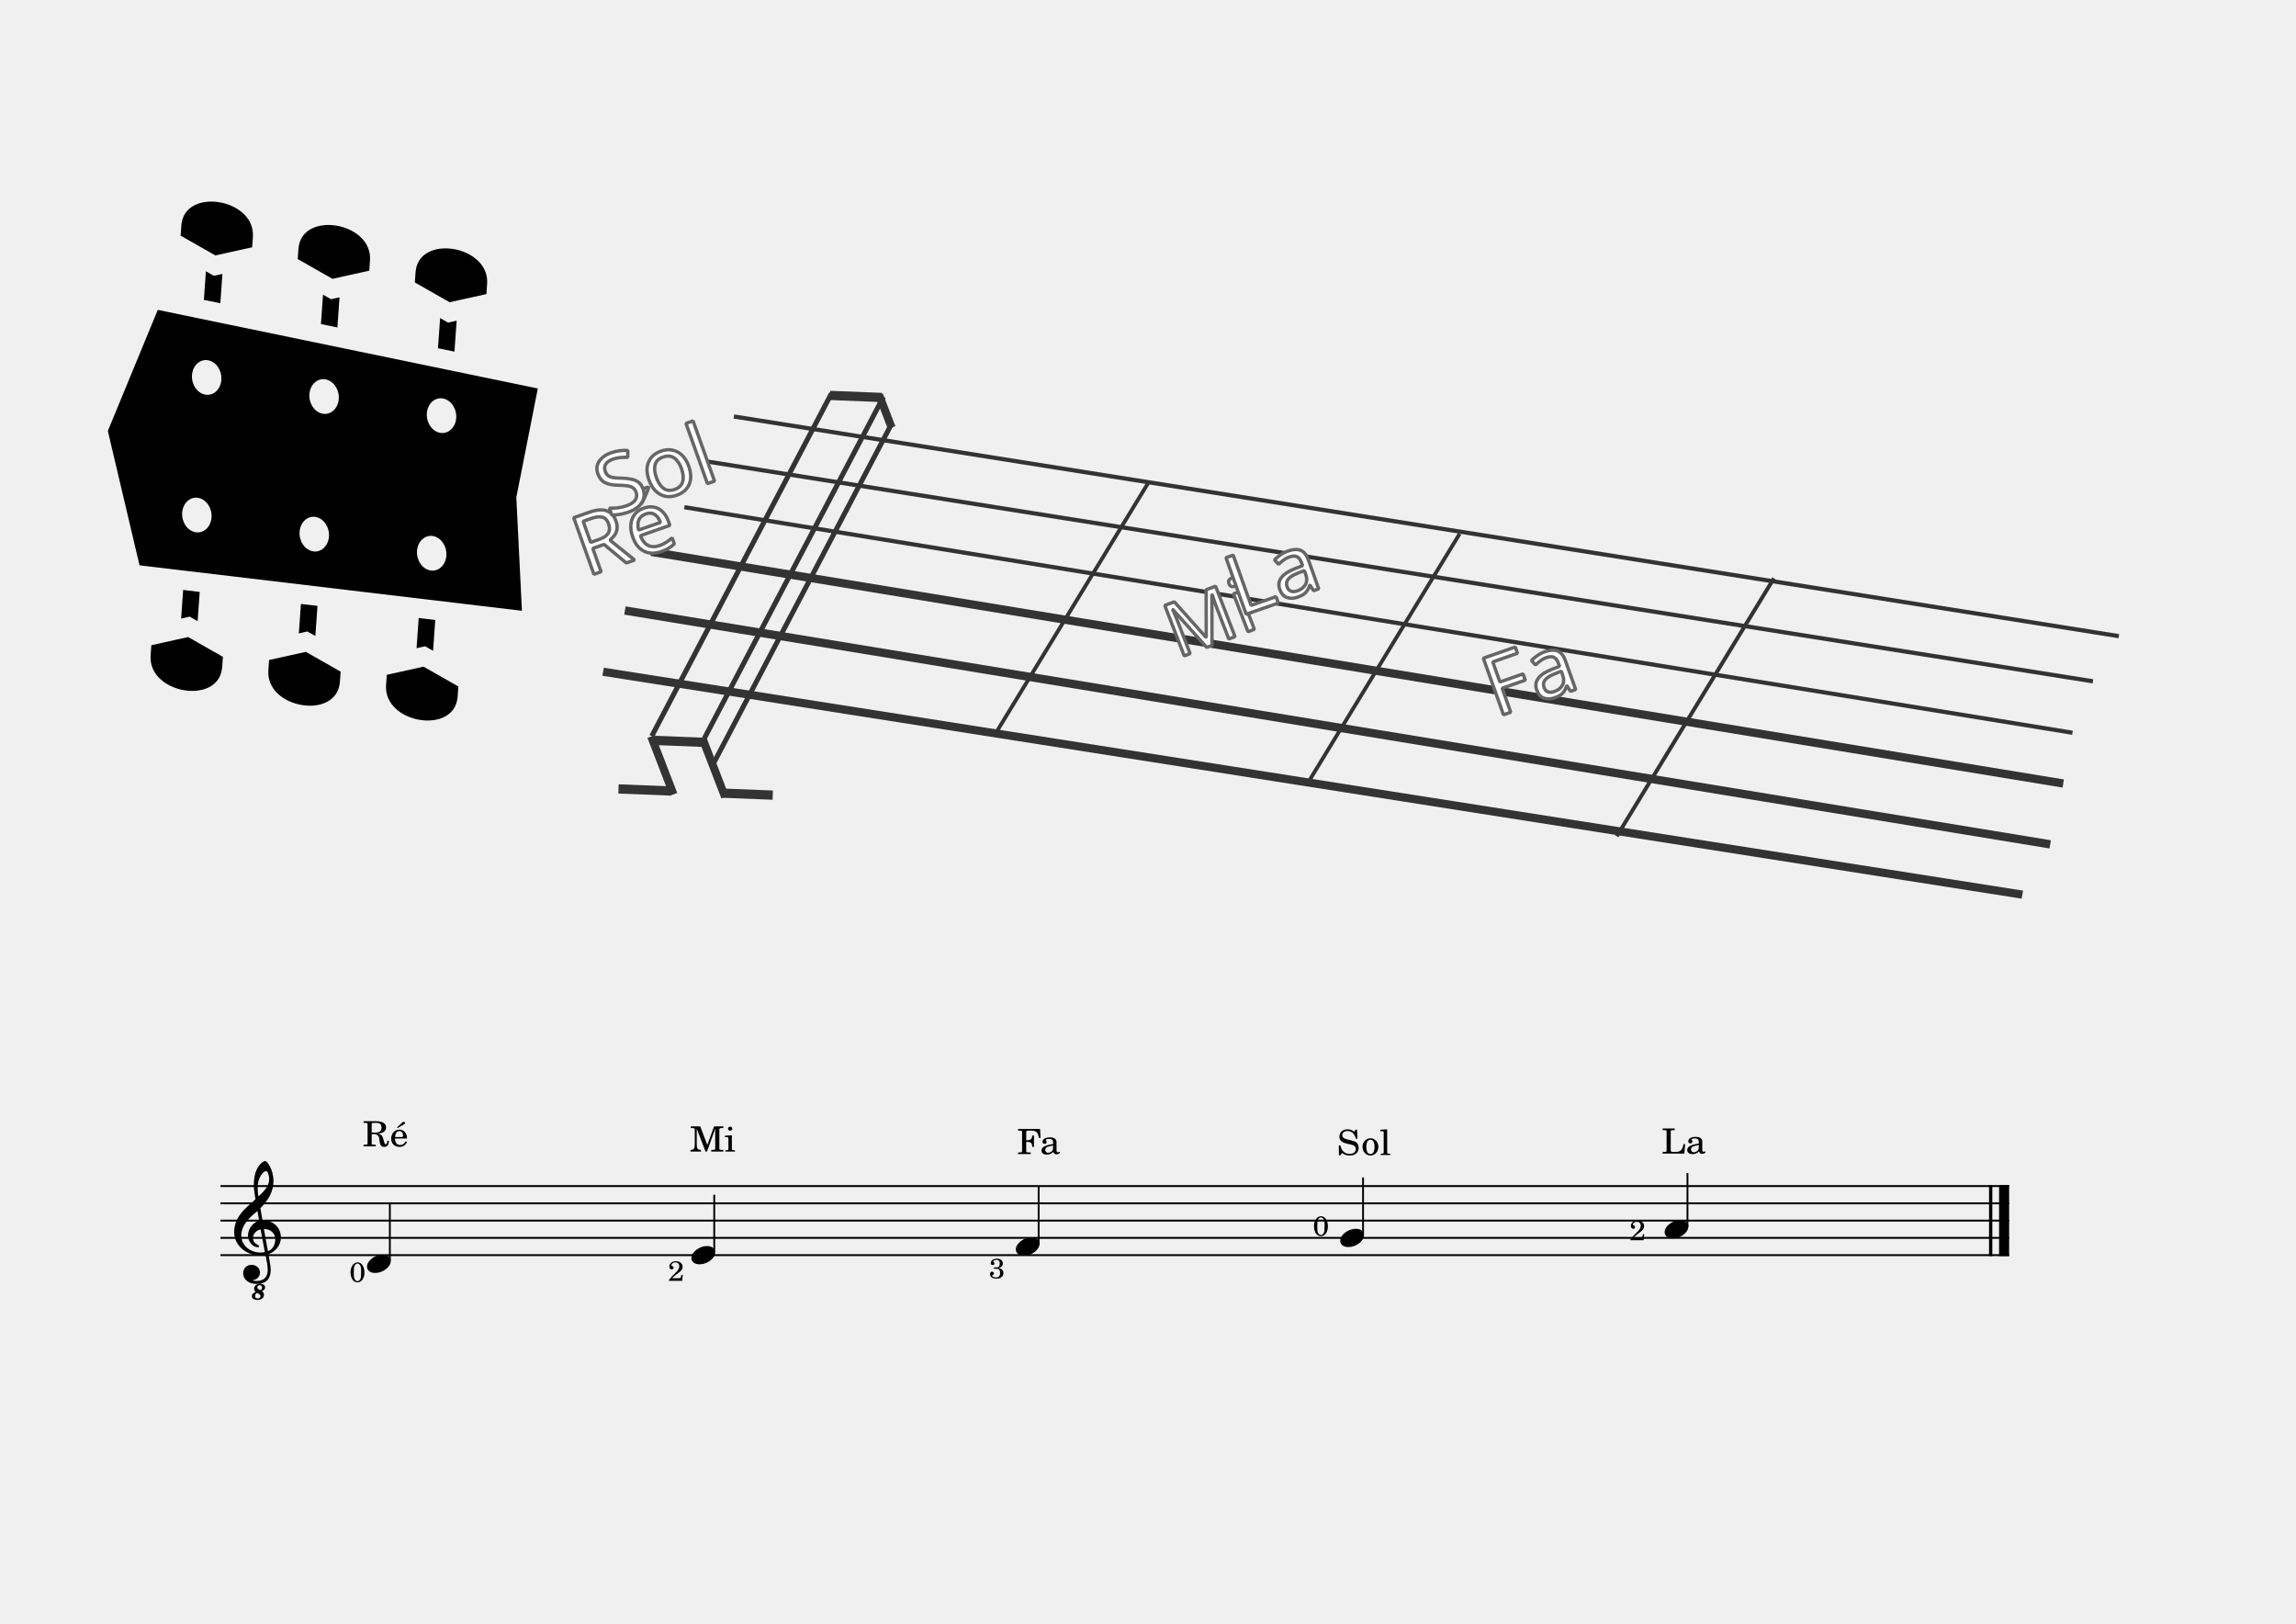
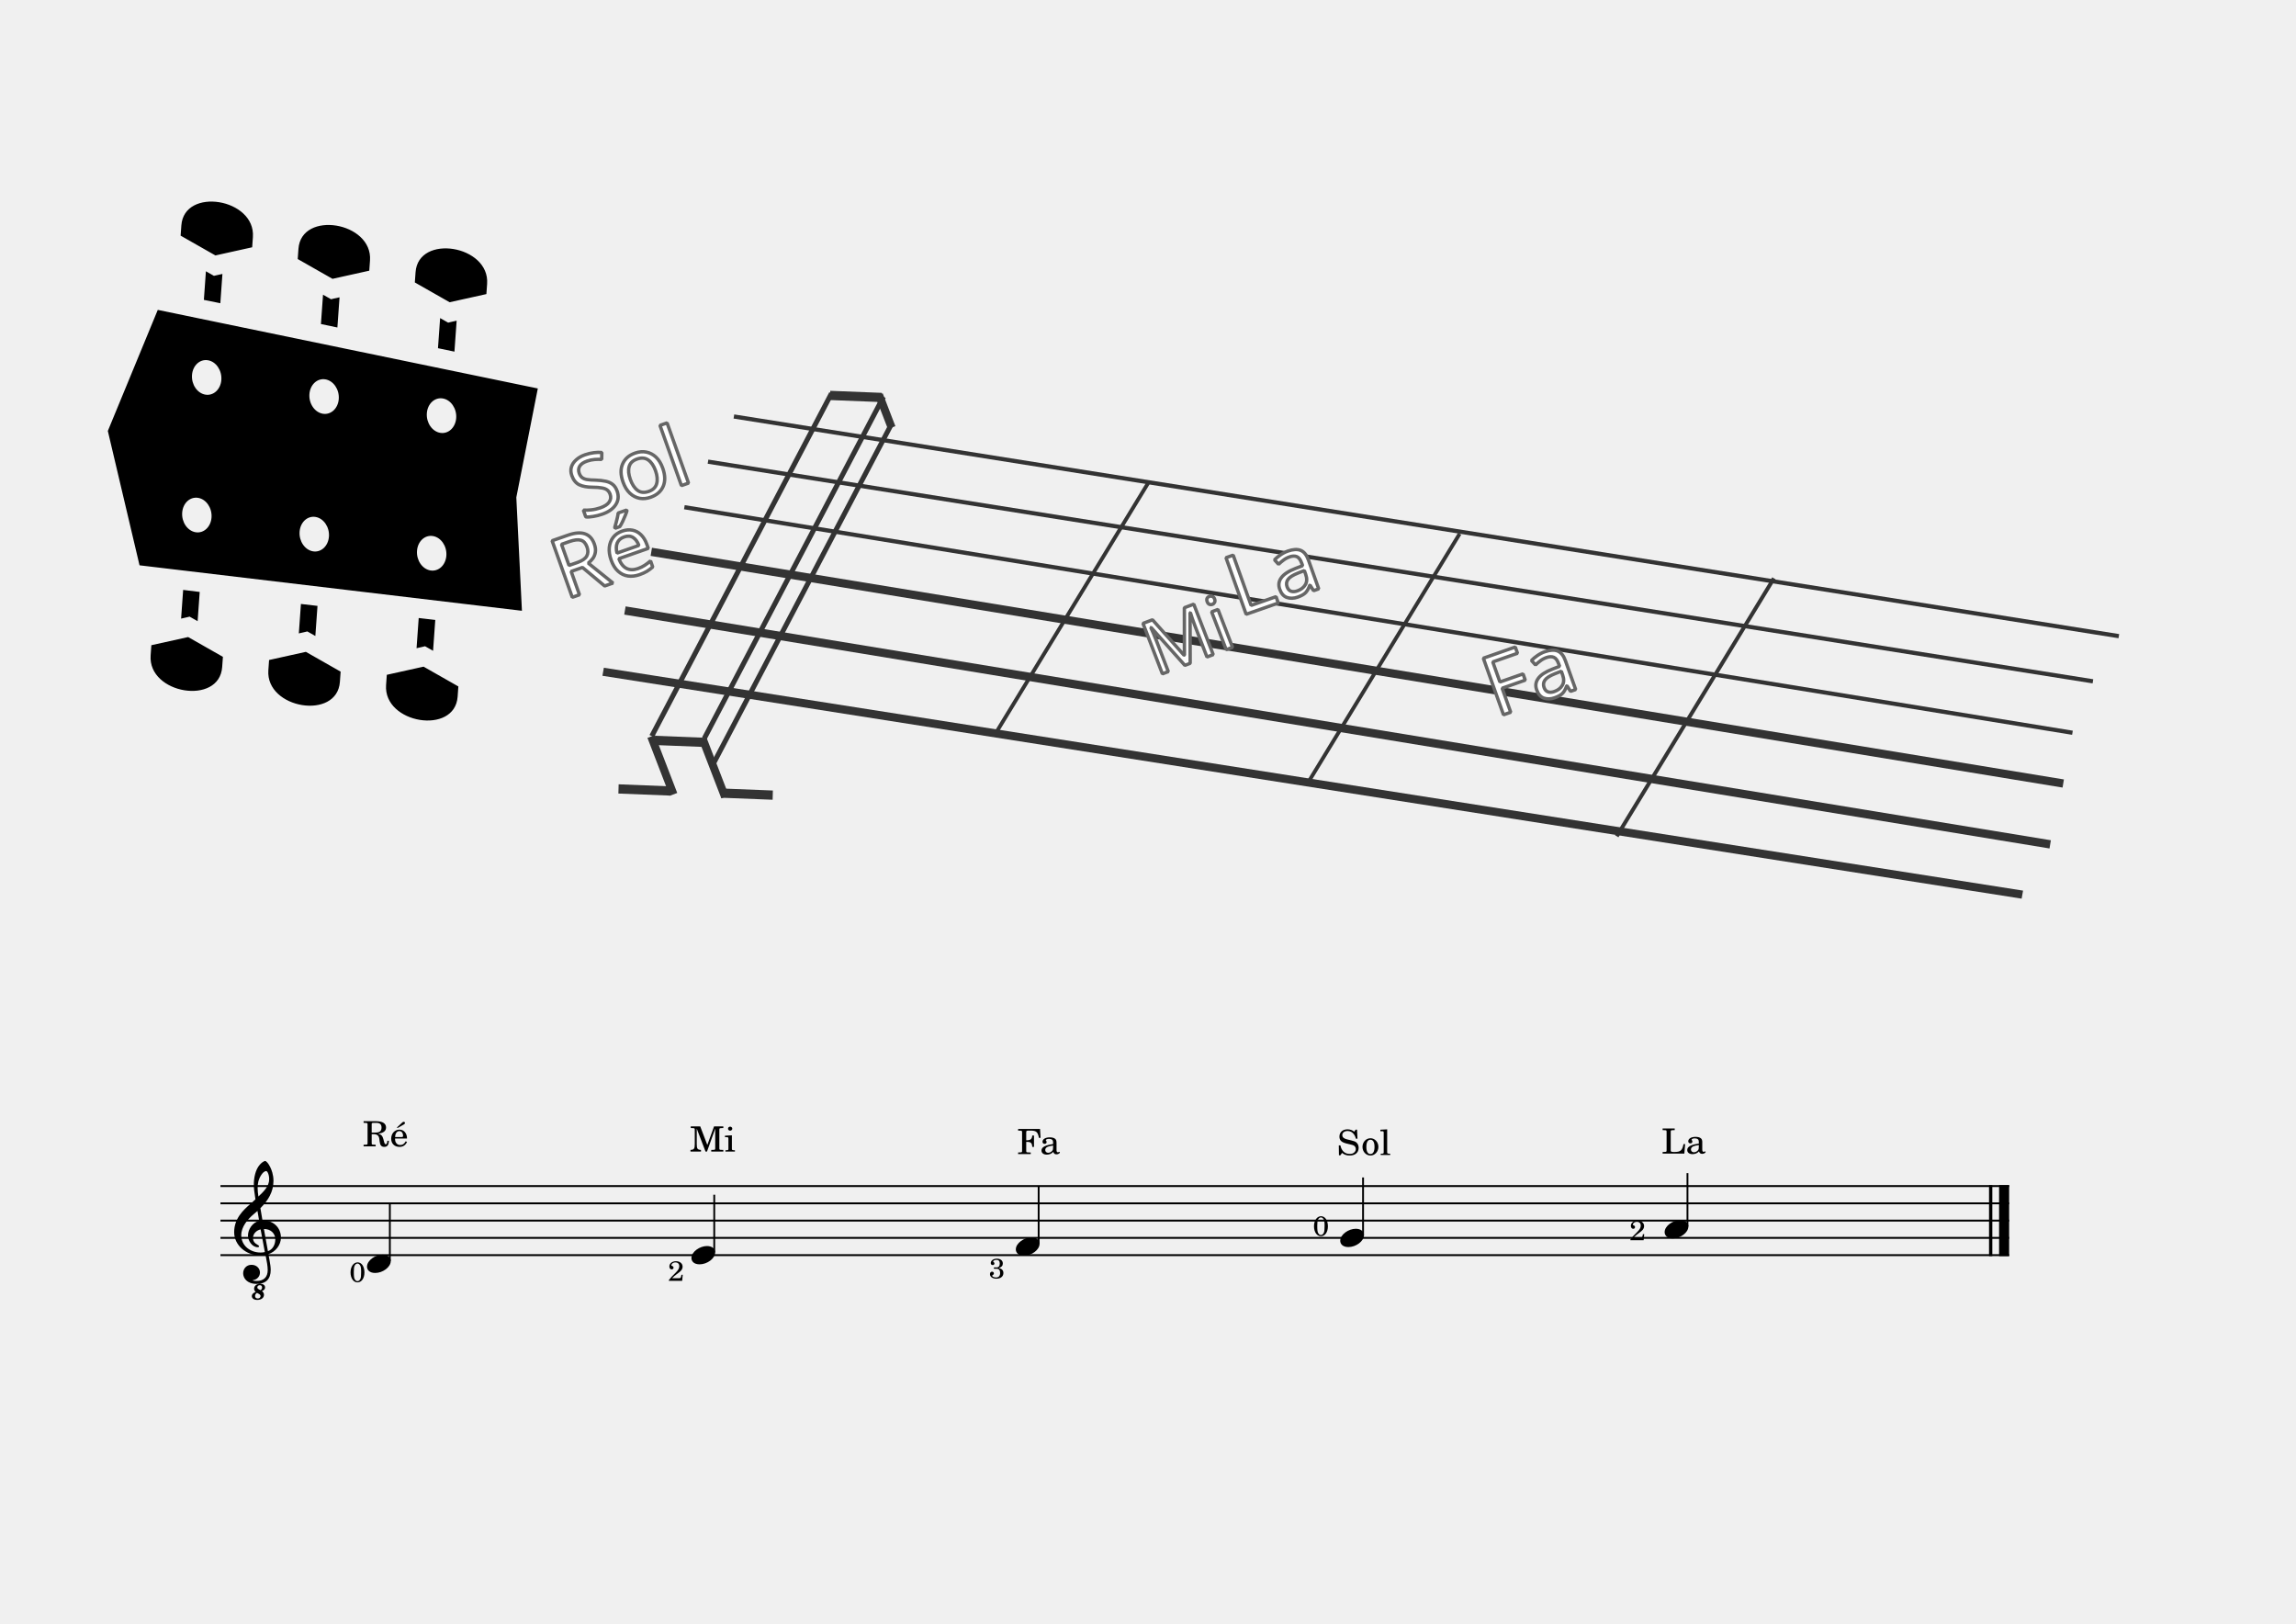
<svg xmlns="http://www.w3.org/2000/svg" width="297mm" height="210mm" viewBox="0 0 297 210" version="1.1" id="svg1">
  <defs id="defs1" />
  <g id="layer1">
    <rect style="fill:#333333;fill-rule:evenodd;stroke-width:0.335;stroke-linecap:round;stroke-linejoin:bevel" id="rect1" width="6.679" height="1.196" x="82.81" y="98.2" transform="matrix(0.9992177,0.03954645,-0.02771239,0.9996159,0,0)" />
    <rect style="fill:#333333;fill-rule:evenodd;stroke-width:0.335;stroke-linecap:round;stroke-linejoin:bevel" id="rect1-1" width="6.679" height="1.196" x="96.099" y="98.213" transform="matrix(0.9992177,0.03954645,-0.02771239,0.9996159,0,0)" />
    <rect style="fill:#333333;fill-rule:evenodd;stroke-width:0.335;stroke-linecap:round;stroke-linejoin:bevel" id="rect1-0" width="6.679" height="1.196" x="87.353" y="91.743" transform="matrix(0.9992177,0.03954645,-0.02771239,0.9996159,0,0)" />
    <rect style="fill:#333333;fill-rule:evenodd;stroke-width:0.335;stroke-linecap:round;stroke-linejoin:bevel" id="rect1-0-6" width="6.679" height="1.196" x="108.768" y="46.261" transform="matrix(0.9992177,0.03954645,-0.02771239,0.9996159,0,0)" />
    <rect style="fill:#333333;fill-rule:evenodd;stroke-width:0.438;stroke-linecap:round;stroke-linejoin:bevel" id="rect3-6" width="1.036" height="8.022" x="49.946" y="121.569" transform="matrix(0.9353309,-0.353774,0.3595348,0.9331317,0,0)" />
    <rect style="fill:#333333;fill-rule:evenodd;stroke-width:0.329;stroke-linecap:round;stroke-linejoin:bevel" id="rect3-6-7" width="1.036" height="4.544" x="87.226" y="87.982" transform="matrix(0.9353309,-0.353774,0.3595348,0.9331317,0,0)" />
    <rect style="fill:#333333;fill-rule:evenodd;stroke-width:0.438;stroke-linecap:round;stroke-linejoin:bevel" id="rect3" width="1.036" height="8.022" x="43.839" y="118.896" transform="matrix(0.9353309,-0.353774,0.3595348,0.9331317,0,0)" />
    <rect style="fill:#333333;fill-rule:evenodd;stroke-width:1.457;stroke-linecap:round;stroke-linejoin:bevel" id="rect5" width="50.057" height="0.65" x="-46.053" y="118.563" transform="matrix(0.4644965,-0.885575,0.8890669,0.4577772,0,0)" />
    <rect style="fill:#333333;fill-rule:evenodd;stroke-width:1.108;stroke-linecap:round;stroke-linejoin:bevel" id="rect5-1" width="38.077" height="0.494" x="-15.293" y="159.094" transform="matrix(0.5203523,-0.8539517,0.8581839,0.5133424,0,0)" />
    <rect style="fill:#333333;fill-rule:evenodd;stroke-width:1.101;stroke-linecap:round;stroke-linejoin:bevel" id="rect5-66" width="37.846" height="0.491" x="-0.168" y="196.922" transform="matrix(0.5203523,-0.8539517,0.8581839,0.5133424,0,0)" />
    <rect style="fill:#333333;fill-rule:evenodd;stroke-width:1.137;stroke-linecap:round;stroke-linejoin:bevel" id="rect5-7" width="39.07" height="0.507" x="14.538" y="234.626" transform="matrix(0.5203523,-0.8539517,0.8581839,0.5133424,0,0)" />
    <rect style="fill:#333333;fill-rule:evenodd;stroke-width:1.453;stroke-linecap:round;stroke-linejoin:bevel" id="rect5-9" width="49.9" height="0.648" x="-43.21" y="124.72" transform="matrix(0.4644965,-0.885575,0.8890669,0.4577772,0,0)" />
    <rect style="fill:#333333;fill-rule:evenodd;stroke-width:1.443;stroke-linecap:round;stroke-linejoin:bevel" id="rect5-6" width="49.552" height="0.644" x="-45.392" y="127.281" transform="matrix(0.4644965,-0.885575,0.8890669,0.4577772,0,0)" />
    <rect style="fill:#333333;fill-rule:evenodd;stroke-width:1.734;stroke-linecap:round;stroke-linejoin:bevel" id="rect6" width="181.387" height="0.543" x="102.31" y="38.061" transform="matrix(0.9876581,0.1566255,-0.1594774,0.9872016,0,0)" />
    <rect style="fill:#333333;fill-rule:evenodd;stroke-width:1.734;stroke-linecap:round;stroke-linejoin:bevel" id="rect6-0" width="181.387" height="0.543" x="99.934" y="44.355" transform="matrix(0.9876581,0.1566255,-0.1594774,0.9872016,0,0)" />
    <rect style="fill:#333333;fill-rule:evenodd;stroke-width:1.734;stroke-linecap:round;stroke-linejoin:bevel" id="rect6-0-0" width="181.912" height="0.542" x="98.435" y="50.285" transform="matrix(0.9870584,0.1603613,-0.170805,0.9853049,0,0)" />
    <rect style="fill:#333333;fill-rule:evenodd;stroke-width:1.605;stroke-linecap:round;stroke-linejoin:bevel" id="rect7" width="185.084" height="1.067" x="94.861" y="56.256" transform="matrix(0.9868083,0.1618932,-0.1648358,0.986321,0,0)" />
    <rect style="fill:#333333;fill-rule:evenodd;stroke-width:1.62;stroke-linecap:round;stroke-linejoin:bevel" id="rect7-8" width="186.832" height="1.077" x="92.746" y="64.291" transform="matrix(0.9868083,0.1618932,-0.1648358,0.986321,0,0)" />
    <polyline class="StaffLines" fill="none" stroke="#000000" stroke-width="2.73" stroke-linejoin="bevel" points="336.599,634.199 2764.6,634.199" id="polyline1" transform="matrix(0.09529408,0,0,0.09005416,-3.558038,96.28753)" />
    <polyline class="StaffLines" fill="none" stroke="#000000" stroke-width="2.73" stroke-linejoin="bevel" points="336.599,658.999 2764.6,658.999" id="polyline2" transform="matrix(0.09529408,0,0,0.09005416,-3.558038,96.28753)" />
    <polyline class="StaffLines" fill="none" stroke="#000000" stroke-width="2.73" stroke-linejoin="bevel" points="336.599,683.799 2764.6,683.799" id="polyline3" transform="matrix(0.09529408,0,0,0.09005416,-3.558038,96.28753)" />
    <polyline class="StaffLines" fill="none" stroke="#000000" stroke-width="2.73" stroke-linejoin="bevel" points="336.599,708.599 2764.6,708.599" id="polyline4" transform="matrix(0.09529408,0,0,0.09005416,-3.558038,96.28753)" />
    <polyline class="StaffLines" fill="none" stroke="#000000" stroke-width="2.73" stroke-linejoin="bevel" points="336.599,733.399 2764.6,733.399" id="polyline5" transform="matrix(0.09529408,0,0,0.09005416,-3.558038,96.28753)" />
    <polyline class="BarLine" fill="none" stroke="#000000" stroke-width="4.46" stroke-linejoin="bevel" points="2739.55,632.835 2739.55,734.763" id="polyline6" transform="matrix(0.09529408,0,0,0.09005416,-3.558038,96.28753)" />
    <polyline class="BarLine" fill="none" stroke="#000000" stroke-width="13.64" stroke-linejoin="bevel" points="2757.78,632.835 2757.78,734.763" id="polyline7" transform="matrix(0.09529408,0,0,0.09005416,-3.558038,96.28753)" />
    <polyline class="Stem" fill="none" stroke="#000000" stroke-width="2.48" stroke-linejoin="bevel" points="566.526,741.831 566.526,658.999" id="polyline8" transform="matrix(0.09529408,0,0,0.09005416,-3.558038,96.28753)" />
    <polyline class="Stem" fill="none" stroke="#000000" stroke-width="2.48" stroke-linejoin="bevel" points="1006.88,729.431 1006.88,646.599" id="polyline9" transform="matrix(0.09529408,0,0,0.09005416,-3.558038,96.28753)" />
    <polyline class="Stem" fill="none" stroke="#000000" stroke-width="2.48" stroke-linejoin="bevel" points="1447.24,717.031 1447.24,634.199" id="polyline10" transform="matrix(0.09529408,0,0,0.09005416,-3.558038,96.28753)" />
    <polyline class="Stem" fill="none" stroke="#000000" stroke-width="2.48" stroke-linejoin="bevel" points="1887.6,704.631 1887.6,621.799" id="polyline11" transform="matrix(0.09529408,0,0,0.09005416,-3.558038,96.28753)" />
    <polyline class="Stem" fill="none" stroke="#000000" stroke-width="2.48" stroke-linejoin="bevel" points="2327.96,692.231 2327.96,615.599" id="polyline12" transform="matrix(0.09529408,0,0,0.09005416,-3.558038,96.28753)" />
    <path class="Note" d="m 47.475,163.825 c 0,0.384 0.292,0.812 1.059,0.812 0.982,0 2.013,-0.759 2.013,-1.545 0,-0.528 -0.473,-0.822 -1.059,-0.822 -0.917,0 -2.013,0.733 -2.013,1.555" id="path12" style="stroke-width:0.092" />
    <path class="Note" d="m 89.439,162.709 c 0,0.384 0.292,0.812 1.059,0.812 0.982,0 2.013,-0.759 2.013,-1.545 0,-0.528 -0.473,-0.822 -1.059,-0.822 -0.917,0 -2.013,0.733 -2.013,1.555" id="path13" style="stroke-width:0.092" />
    <path class="Note" d="m 131.402,161.592 c 0,0.384 0.292,0.812 1.059,0.812 0.982,0 2.013,-0.759 2.013,-1.545 0,-0.528 -0.473,-0.822 -1.059,-0.822 -0.917,0 -2.013,0.733 -2.013,1.555" id="path14" style="stroke-width:0.092" />
    <path class="Note" d="m 173.366,160.475 c 0,0.384 0.292,0.812 1.059,0.812 0.982,0 2.013,-0.759 2.013,-1.545 0,-0.528 -0.473,-0.822 -1.059,-0.822 -0.917,0 -2.013,0.733 -2.013,1.555" id="path15" style="stroke-width:0.092" />
    <path class="Note" d="m 215.329,159.359 c 0,0.384 0.292,0.812 1.059,0.812 0.982,0 2.013,-0.759 2.013,-1.545 0,-0.528 -0.473,-0.822 -1.059,-0.822 -0.917,0 -2.013,0.733 -2.013,1.555" id="path16" style="stroke-width:0.092" />
    <path class="Clef" d="m 36.34,160.073 c 0,-1.34 -1.012,-2.252 -2.391,-2.252 -0.095,-0.536 -0.18,-1.072 -0.264,-1.563 0.993,-0.992 1.691,-2.117 1.691,-3.529 0,-0.822 -0.264,-1.474 -0.425,-1.796 -0.226,-0.455 -0.501,-0.778 -0.662,-0.778 -0.065,0 -0.368,0.117 -0.671,0.465 -0.614,0.68 -0.784,1.813 -0.784,2.564 0,0.483 0.047,0.92 0.208,1.93 -0.01,0 -0.502,0.473 -0.7,0.634 -0.861,0.751 -2.052,1.84 -2.052,3.618 0,1.679 1.541,2.993 3.3,2.993 0.273,0 0.529,-0.026 0.756,-0.063 0.17,0.858 0.284,1.484 0.284,1.957 0,0.93 -0.511,1.421 -1.456,1.421 -0.236,0 -0.434,-0.045 -0.445,-0.054 -0.018,0 -0.037,-0.008 -0.037,-0.017 0,-0.018 0.019,-0.028 0.047,-0.036 0.445,-0.063 0.888,-0.42 0.888,-0.991 0,-0.483 -0.387,-0.992 -1.096,-0.992 -0.653,0 -1.078,0.509 -1.078,1.099 0,0.59 0.473,1.368 1.749,1.368 1.22,0 1.815,-0.653 1.815,-1.796 0,-0.348 -0.056,-0.75 -0.151,-1.259 -0.028,-0.179 -0.075,-0.456 -0.142,-0.796 0.926,-0.295 1.616,-1.198 1.616,-2.126 m -2.911,-7.317 c 0.095,-0.357 0.52,-1.295 1.012,-1.295 0.142,0 0.378,0.429 0.378,1.054 0,0.92 -0.737,1.618 -1.39,2.233 -0.056,-0.357 -0.103,-0.715 -0.103,-1.08 0,-0.339 0.037,-0.635 0.103,-0.911 m 0.284,9.238 c -1.352,0 -2.505,-0.893 -2.505,-2.243 0,-1.089 0.823,-2.063 1.645,-2.751 0.16,-0.126 0.312,-0.26 0.453,-0.384 0.084,0.482 0.161,0.893 0.217,1.269 -0.861,0.232 -1.446,1.099 -1.446,1.929 0,0.635 0.52,1.492 1.276,1.492 0.075,0 0.161,-0.036 0.161,-0.126 0,-0.071 -0.086,-0.124 -0.208,-0.195 -0.369,-0.207 -0.578,-0.447 -0.578,-0.877 0,-0.544 0.436,-0.983 0.984,-1.107 l 0.548,2.93 c -0.189,0.045 -0.359,0.063 -0.548,0.063 m 0.945,-0.17 c -0.198,-1.062 -0.453,-2.483 -0.52,-2.877 0.954,0 1.362,0.625 1.446,1.055 0.01,0.071 0.028,0.169 0.028,0.276 0,0.643 -0.284,1.295 -0.954,1.545 m -0.369,4.682 c 0,-0.331 -0.321,-0.473 -0.632,-0.473 -0.397,0 -0.786,0.232 -0.786,0.634 0,0.17 0.067,0.296 0.208,0.42 -0.245,0.089 -0.501,0.268 -0.501,0.546 0,0.295 0.284,0.491 0.7,0.491 0.51,0 0.869,-0.268 0.869,-0.653 0,-0.205 -0.095,-0.374 -0.264,-0.491 0.275,-0.116 0.406,-0.258 0.406,-0.473 m -0.585,0.357 c -0.142,-0.071 -0.18,-0.089 -0.208,-0.107 l -0.01,-0.008 c -0.151,-0.081 -0.198,-0.144 -0.198,-0.25 0,-0.162 0.133,-0.278 0.322,-0.278 0.189,0 0.292,0.107 0.292,0.295 0,0.144 -0.056,0.241 -0.198,0.349 m -0.36,1.072 c -0.207,0 -0.349,-0.124 -0.349,-0.313 0,-0.169 0.084,-0.321 0.245,-0.41 0.038,0.018 0.047,0.027 0.075,0.035 0.114,0.054 0.114,0.054 0.133,0.072 0.189,0.098 0.256,0.187 0.256,0.313 0,0.169 -0.152,0.303 -0.36,0.303" id="path17" style="stroke-width:0.092" />
    <path class="Fingering" d="m 46.266,163.265 c -0.533,0 -0.922,0.547 -0.922,1.304 0,0.742 0.377,1.285 0.89,1.285 0.535,0 0.908,-0.525 0.908,-1.275 0,-0.381 -0.085,-0.698 -0.244,-0.947 -0.149,-0.227 -0.393,-0.367 -0.633,-0.367 m -0.027,0.155 c 0.125,0 0.247,0.079 0.34,0.224 0.103,0.169 0.137,0.374 0.137,0.868 0,0.508 -0.027,0.746 -0.103,0.903 -0.088,0.177 -0.225,0.284 -0.369,0.284 -0.13,0 -0.249,-0.079 -0.339,-0.222 -0.107,-0.17 -0.137,-0.393 -0.137,-0.984 0,-0.422 0.027,-0.63 0.103,-0.789 0.088,-0.18 0.225,-0.284 0.369,-0.284" id="path20" style="stroke-width:0.093" />
    <path class="Fingering" d="m 88.315,164.874 h -0.168 l -0.039,0.184 c -0.049,0.234 -0.079,0.255 -0.316,0.255 h -0.853 c 0.262,-0.259 0.35,-0.335 0.594,-0.515 0.347,-0.252 0.496,-0.377 0.582,-0.485 0.122,-0.159 0.183,-0.317 0.183,-0.494 0,-0.411 -0.357,-0.702 -0.858,-0.702 -0.484,0 -0.853,0.291 -0.853,0.677 0,0.228 0.122,0.383 0.301,0.383 0.142,0 0.237,-0.09 0.237,-0.221 0,-0.09 -0.054,-0.172 -0.134,-0.204 -0.14,-0.055 -0.147,-0.062 -0.147,-0.108 0,-0.055 0.037,-0.138 0.091,-0.198 0.095,-0.111 0.252,-0.173 0.43,-0.173 0.317,0 0.503,0.184 0.503,0.487 0,0.266 -0.133,0.508 -0.45,0.825 -0.281,0.28 -0.457,0.457 -0.523,0.526 -0.137,0.151 -0.206,0.234 -0.372,0.442 v 0.101 h 1.718 l 0.073,-0.778" id="path21" style="stroke-width:0.093" />
    <path class="Fingering" d="m 129.214,163.998 c 0.347,-0.118 0.507,-0.303 0.507,-0.591 0,-0.377 -0.306,-0.619 -0.778,-0.619 -0.447,0 -0.784,0.249 -0.784,0.577 0,0.148 0.102,0.252 0.252,0.252 0.132,0 0.225,-0.087 0.225,-0.217 0,-0.079 -0.032,-0.125 -0.119,-0.183 -0.038,-0.025 -0.049,-0.041 -0.049,-0.065 0,-0.101 0.22,-0.21 0.437,-0.21 0.275,0 0.42,0.162 0.42,0.469 0,0.335 -0.145,0.511 -0.415,0.511 -0.034,0 -0.1,-0.002 -0.156,-0.008 -0.032,-0.002 -0.061,-0.002 -0.084,-0.002 -0.08,0 -0.122,0.032 -0.122,0.097 0,0.06 0.037,0.09 0.122,0.09 0.023,0 0.052,0 0.087,-0.003 0.077,-0.002 0.138,-0.002 0.18,-0.002 0.281,0 0.435,0.19 0.435,0.547 0,0.374 -0.191,0.582 -0.535,0.582 -0.239,0 -0.498,-0.122 -0.498,-0.234 0,-0.032 0.009,-0.039 0.08,-0.079 0.106,-0.062 0.148,-0.122 0.148,-0.212 0,-0.131 -0.103,-0.228 -0.239,-0.228 -0.164,0 -0.27,0.127 -0.27,0.318 0,0.349 0.337,0.59 0.826,0.59 0.553,0 0.911,-0.287 0.911,-0.73 0,-0.339 -0.183,-0.545 -0.579,-0.649" id="path22" style="stroke-width:0.093" />
    <path class="Fingering" d="m 170.894,157.297 c -0.534,0 -0.921,0.547 -0.921,1.304 0,0.742 0.376,1.285 0.89,1.285 0.535,0 0.908,-0.525 0.908,-1.275 0,-0.381 -0.085,-0.698 -0.244,-0.947 -0.149,-0.226 -0.394,-0.367 -0.633,-0.367 m -0.027,0.155 c 0.125,0 0.247,0.079 0.339,0.224 0.103,0.169 0.137,0.374 0.137,0.868 0,0.508 -0.028,0.746 -0.103,0.903 -0.088,0.177 -0.225,0.284 -0.37,0.284 -0.13,0 -0.249,-0.079 -0.339,-0.222 -0.107,-0.17 -0.137,-0.393 -0.137,-0.984 0,-0.422 0.027,-0.63 0.103,-0.789 0.088,-0.18 0.225,-0.284 0.37,-0.284" id="path23" style="stroke-width:0.093" />
    <path class="Fingering" d="m 212.689,159.622 h -0.168 l -0.039,0.184 c -0.049,0.234 -0.079,0.255 -0.315,0.255 h -0.853 c 0.262,-0.259 0.35,-0.335 0.594,-0.515 0.347,-0.252 0.496,-0.377 0.582,-0.485 0.122,-0.159 0.183,-0.317 0.183,-0.494 0,-0.411 -0.357,-0.702 -0.858,-0.702 -0.484,0 -0.853,0.291 -0.853,0.677 0,0.228 0.122,0.383 0.301,0.383 0.141,0 0.236,-0.09 0.236,-0.221 0,-0.09 -0.053,-0.172 -0.134,-0.204 -0.139,-0.055 -0.147,-0.062 -0.147,-0.108 0,-0.055 0.037,-0.138 0.09,-0.198 0.095,-0.111 0.252,-0.173 0.431,-0.173 0.316,0 0.503,0.184 0.503,0.487 0,0.266 -0.132,0.508 -0.45,0.825 -0.281,0.28 -0.457,0.457 -0.523,0.526 -0.136,0.151 -0.205,0.234 -0.372,0.442 v 0.101 h 1.718 l 0.072,-0.778" id="path24" style="stroke-width:0.093" />
    <path class="StaffText" d="m 48.079,146.687 h 0.277 c 0.481,0.018 0.672,0.203 0.724,0.698 l 0.024,0.229 c 0.058,0.509 0.234,0.716 0.611,0.716 0.39,0 0.576,-0.248 0.591,-0.788 h -0.201 c -0.018,0.311 -0.076,0.446 -0.204,0.446 -0.11,0 -0.158,-0.077 -0.238,-0.387 l -0.076,-0.284 c -0.106,-0.414 -0.292,-0.604 -0.663,-0.694 0.686,-0.09 1.014,-0.35 1.014,-0.806 0,-0.514 -0.457,-0.806 -1.258,-0.806 h -1.648 v 0.213 h 0.086 c 0.271,0.003 0.362,0.018 0.401,0.063 0.028,0.039 0.028,0.049 0.028,0.279 v 2.149 c 0,0.225 0,0.234 -0.028,0.279 -0.039,0.045 -0.13,0.059 -0.401,0.059 h -0.086 v 0.211 h 1.563 v -0.211 h -0.086 c -0.271,0 -0.362,-0.014 -0.401,-0.059 -0.028,-0.045 -0.028,-0.053 -0.028,-0.279 v -1.027 m 0,-0.211 v -0.992 c -0.009,-0.248 0.015,-0.264 0.329,-0.26 h 0.258 c 0.472,0 0.686,0.189 0.686,0.598 0,0.474 -0.268,0.654 -0.749,0.654 h -0.524 m 3.231,-0.622 h 0.195 l 0.758,-0.438 c 0.076,-0.045 0.124,-0.113 0.124,-0.174 0,-0.09 -0.071,-0.158 -0.167,-0.158 -0.076,0 -0.124,0.027 -0.238,0.139 l -0.672,0.63 m 1.339,1.396 c 0.005,-0.675 -0.401,-1.152 -0.981,-1.152 -0.611,0 -1.068,0.5 -1.068,1.175 0,0.635 0.433,1.058 1.076,1.058 0.457,0 0.777,-0.211 0.972,-0.639 l -0.167,-0.086 c -0.195,0.346 -0.396,0.481 -0.715,0.481 -0.243,0 -0.42,-0.094 -0.544,-0.297 -0.085,-0.135 -0.123,-0.293 -0.119,-0.54 h 1.544 m -1.54,-0.194 c 0,-0.315 0.153,-0.765 0.554,-0.765 0.286,0 0.476,0.239 0.476,0.604 0,0.127 -0.043,0.162 -0.197,0.162 h -0.834" id="path25" style="stroke-width:0.093" />
    <path class="StaffText" d="m 90.58,145.681 h -1.228 v 0.213 h 0.091 c 0.271,0.003 0.362,0.018 0.395,0.063 0.034,0.039 0.034,0.045 0.034,0.279 v 1.725 c 0,0.612 -0.091,0.739 -0.554,0.761 v 0.211 h 1.358 v -0.211 c -0.457,-0.022 -0.548,-0.149 -0.548,-0.761 v -1.991 l 1.135,2.963 h 0.191 l 1.063,-2.963 v 2.409 c 0,0.231 0,0.239 -0.028,0.284 -0.039,0.045 -0.13,0.059 -0.4,0.059 h -0.087 v 0.211 h 1.564 v -0.211 h -0.087 c -0.271,0 -0.362,-0.014 -0.4,-0.059 -0.028,-0.045 -0.028,-0.049 -0.028,-0.284 v -2.143 c 0,-0.229 0,-0.239 0.028,-0.279 0.038,-0.045 0.13,-0.059 0.4,-0.063 h 0.087 v -0.213 H 92.368 l -0.873,2.401 -0.916,-2.401 m 3.869,0.032 c -0.153,0 -0.276,0.117 -0.276,0.26 0,0.145 0.123,0.262 0.273,0.262 0.156,0 0.279,-0.117 0.279,-0.262 0,-0.143 -0.123,-0.26 -0.275,-0.26 m 0.224,1.121 -0.895,0.049 v 0.194 h 0.242 c 0.18,0.003 0.204,0.031 0.204,0.225 v 1.288 c -0.003,0.068 -0.009,0.094 -0.028,0.117 -0.033,0.041 -0.124,0.059 -0.33,0.063 h -0.032 v 0.162 h 1.234 v -0.162 h -0.034 c -0.318,-0.01 -0.361,-0.032 -0.361,-0.194 v -1.742" id="path26" style="stroke-width:0.093" />
    <path class="StaffText" d="m 175.54,146.101 h -0.175 l -0.191,0.27 c -0.23,-0.203 -0.529,-0.311 -0.868,-0.311 -0.628,0 -1.043,0.374 -1.043,0.941 0,0.491 0.256,0.734 0.958,0.906 l 0.453,0.107 c 0.353,0.086 0.386,0.096 0.485,0.167 0.143,0.103 0.221,0.252 0.221,0.428 0,0.18 -0.073,0.328 -0.216,0.455 -0.156,0.127 -0.314,0.176 -0.577,0.176 -0.719,0 -1.076,-0.5 -1.2,-1.107 h -0.206 l 0.02,1.283 h 0.186 l 0.214,-0.307 c 0.318,0.248 0.58,0.338 1.001,0.338 0.699,0 1.148,-0.387 1.148,-0.991 0,-0.284 -0.095,-0.518 -0.286,-0.689 -0.129,-0.117 -0.314,-0.193 -0.696,-0.283 l -0.511,-0.122 c -0.423,-0.103 -0.624,-0.279 -0.624,-0.553 0,-0.315 0.273,-0.532 0.678,-0.532 0.614,0 0.953,0.481 1.082,0.995 h 0.205 l -0.058,-1.171 m 1.744,1.113 c -0.585,0 -1.038,0.491 -1.038,1.121 0,0.616 0.457,1.112 1.029,1.112 0.572,0 1.028,-0.495 1.028,-1.117 0,-0.616 -0.456,-1.116 -1.02,-1.116 m 0,0.193 c 0.334,0 0.519,0.329 0.519,0.923 0,0.599 -0.186,0.923 -0.528,0.923 -0.343,0 -0.529,-0.324 -0.529,-0.917 0,-0.613 0.18,-0.929 0.537,-0.929 m 2.155,-1.347 -0.881,0.051 v 0.193 h 0.233 c 0.176,0.003 0.2,0.032 0.2,0.225 v 2.509 c -0.003,0.068 -0.01,0.094 -0.028,0.117 -0.034,0.041 -0.124,0.059 -0.329,0.063 h -0.033 v 0.162 h 1.233 v -0.162 h -0.032 c -0.319,-0.01 -0.362,-0.032 -0.362,-0.194 v -2.963" id="path27" style="stroke-width:0.093" />
    <path class="StaffText" d="m 217.981,147.967 h -0.209 c -0.158,0.81 -0.373,1.009 -1.111,1.023 h -0.2 c -0.286,-0.01 -0.357,-0.055 -0.343,-0.217 v -2.27 c 0,-0.225 0,-0.239 0.028,-0.279 0.038,-0.045 0.13,-0.059 0.4,-0.063 h 0.087 v -0.212 h -1.564 v 0.212 h 0.087 c 0.271,0.003 0.361,0.018 0.399,0.063 0.029,0.04 0.029,0.049 0.029,0.279 v 2.143 c 0,0.231 0,0.239 -0.029,0.28 -0.038,0.045 -0.129,0.063 -0.399,0.063 h -0.087 v 0.211 h 2.811 l 0.1,-1.234 m 2.22,-0.215 c 0,-0.284 -0.052,-0.428 -0.191,-0.536 -0.157,-0.122 -0.391,-0.18 -0.696,-0.18 -0.537,0 -0.929,0.238 -0.929,0.567 0,0.166 0.11,0.274 0.276,0.274 0.152,0 0.258,-0.094 0.258,-0.229 0,-0.059 -0.024,-0.121 -0.072,-0.184 -0.029,-0.032 -0.034,-0.041 -0.034,-0.063 0,-0.09 0.191,-0.172 0.419,-0.172 0.152,0 0.319,0.045 0.395,0.113 0.09,0.073 0.125,0.18 0.125,0.383 v 0.176 c -0.496,0.082 -0.654,0.117 -0.887,0.203 -0.415,0.145 -0.61,0.352 -0.61,0.64 0,0.324 0.267,0.526 0.691,0.526 0.33,0 0.624,-0.127 0.83,-0.356 0.075,0.229 0.194,0.319 0.418,0.319 0.214,0 0.439,-0.129 0.439,-0.26 0,-0.032 -0.02,-0.055 -0.048,-0.055 -0.02,0 -0.039,0.004 -0.072,0.018 -0.068,0.027 -0.095,0.032 -0.134,0.032 -0.133,0 -0.181,-0.082 -0.181,-0.311 v -0.905 m -0.447,0.549 c 0,0.27 -0.015,0.333 -0.095,0.45 -0.119,0.166 -0.334,0.279 -0.544,0.279 -0.218,0 -0.376,-0.148 -0.376,-0.35 0,-0.19 0.1,-0.325 0.31,-0.419 0.148,-0.063 0.334,-0.108 0.706,-0.166 v 0.207" id="path28" style="stroke-width:0.093" />
    <path class="StaffText" d="m 134.533,146.012 h -2.835 v 0.212 h 0.085 c 0.273,0.003 0.364,0.018 0.401,0.063 0.028,0.039 0.028,0.049 0.028,0.279 v 2.143 c 0,0.231 0,0.239 -0.028,0.28 -0.037,0.045 -0.129,0.063 -0.401,0.063 h -0.085 v 0.211 h 1.633 v -0.211 h -0.156 c -0.273,0 -0.361,-0.018 -0.4,-0.063 -0.028,-0.041 -0.028,-0.055 -0.028,-0.28 v -1.022 h 0.095 c 0.49,-0.018 0.667,0.149 0.687,0.649 h 0.223 v -1.478 h -0.223 c -0.031,0.442 -0.214,0.612 -0.667,0.618 h -0.115 v -1.027 c -0.003,-0.19 0.044,-0.221 0.299,-0.225 h 0.221 c 0.781,-0.003 0.977,0.162 1.124,0.937 h 0.211 l -0.068,-1.15 m 2.134,1.803 c 0,-0.284 -0.051,-0.428 -0.191,-0.536 -0.156,-0.122 -0.39,-0.18 -0.695,-0.18 -0.537,0 -0.929,0.238 -0.929,0.567 0,0.166 0.11,0.274 0.276,0.274 0.152,0 0.258,-0.094 0.258,-0.229 0,-0.059 -0.024,-0.121 -0.071,-0.184 -0.031,-0.032 -0.034,-0.041 -0.034,-0.063 0,-0.09 0.191,-0.172 0.419,-0.172 0.152,0 0.319,0.045 0.395,0.113 0.091,0.073 0.126,0.18 0.126,0.383 v 0.176 c -0.496,0.082 -0.654,0.117 -0.888,0.203 -0.414,0.145 -0.609,0.352 -0.609,0.64 0,0.324 0.267,0.526 0.691,0.526 0.33,0 0.624,-0.127 0.83,-0.356 0.075,0.229 0.194,0.319 0.418,0.319 0.214,0 0.439,-0.129 0.439,-0.26 0,-0.032 -0.02,-0.055 -0.048,-0.055 -0.02,0 -0.039,0.004 -0.071,0.018 -0.068,0.027 -0.095,0.032 -0.134,0.032 -0.134,0 -0.182,-0.082 -0.182,-0.311 v -0.905 m -0.446,0.549 c 0,0.27 -0.015,0.334 -0.095,0.45 -0.119,0.166 -0.334,0.279 -0.544,0.279 -0.218,0 -0.376,-0.148 -0.376,-0.35 0,-0.19 0.1,-0.325 0.31,-0.419 0.148,-0.063 0.334,-0.108 0.706,-0.166 v 0.207" id="path29" style="stroke-width:0.093" />
    <rect style="fill:#333333;fill-rule:evenodd;stroke-width:1.6;stroke-linecap:round;stroke-linejoin:bevel" id="rect7-8-8" width="185.831" height="1.056" x="92.083" y="73.215" transform="matrix(0.9878958,0.1551191,-0.175592,0.984463,0,0)" />
-     <text xml:space="preserve" style="font-size:9.833px;fill:#ffffff;fill-rule:evenodd;stroke-width:0.435;stroke-linecap:round;stroke-linejoin:bevel;stroke-dasharray:none" x="111.105" y="133.997" id="text7" transform="matrix(0.938572,-0.3549999,0.3583001,0.9299271,0,0)">
-       <tspan id="tspan7" style="font-style:normal;font-variant:normal;font-weight:normal;font-stretch:normal;font-size:9.833px;font-family:'Adobe Arabic';-inkscape-font-specification:'Adobe Arabic';fill:#ffffff;stroke:#666666;stroke-width:0.435;stroke-dasharray:none" x="111.105" y="133.997">Mi</tspan>
+     <text xml:space="preserve" style="font-size:9.833px;fill:#ffffff;fill-rule:evenodd;stroke-width:0.435;stroke-linecap:round;stroke-linejoin:bevel;stroke-dasharray:none" x="107.649" y="135.177" id="text7" transform="matrix(0.938572,-0.3549999,0.3583001,0.9299271,0,0)">
+       <tspan id="tspan7" style="font-style:normal;font-variant:normal;font-weight:normal;font-stretch:normal;font-size:9.833px;font-family:'Adobe Arabic';-inkscape-font-specification:'Adobe Arabic';fill:#ffffff;stroke:#666666;stroke-width:0.435;stroke-dasharray:none" x="107.649" y="135.177">Mi</tspan>
    </text>
    <text xml:space="preserve" style="font-size:10.925px;fill:#ffffff;fill-rule:evenodd;stroke-width:0.435;stroke-linecap:round;stroke-linejoin:bevel;stroke-dasharray:none" x="150.559" y="152.031" id="text7-2" transform="matrix(0.9473176,-0.3314124,0.3344933,0.9385921,0,0)">
      <tspan id="tspan7-3" style="font-style:normal;font-variant:normal;font-weight:normal;font-stretch:normal;font-size:10.925px;font-family:'Adobe Arabic';-inkscape-font-specification:'Adobe Arabic';fill:#ffffff;stroke:#666666;stroke-width:0.435;stroke-dasharray:none" x="150.559" y="152.031">Fa</tspan>
    </text>
    <text xml:space="preserve" style="font-size:10.925px;fill:#ffffff;fill-rule:evenodd;stroke-width:0.435;stroke-linecap:round;stroke-linejoin:bevel;stroke-dasharray:none" x="123.659" y="128.681" id="text7-2-4" transform="matrix(0.9473176,-0.3314124,0.3344933,0.9385921,0,0)">
      <tspan id="tspan7-3-6" style="font-style:normal;font-variant:normal;font-weight:normal;font-stretch:normal;font-size:10.925px;font-family:'Adobe Arabic';-inkscape-font-specification:'Adobe Arabic';fill:#ffffff;stroke:#666666;stroke-width:0.435;stroke-dasharray:none" x="123.659" y="128.681">La</tspan>
    </text>
-     <text xml:space="preserve" style="font-size:10.925px;fill:#ffffff;fill-rule:evenodd;stroke-width:0.435;stroke-linecap:round;stroke-linejoin:bevel;stroke-dasharray:none" x="46.199" y="95.818" id="text7-2-4-6" transform="matrix(0.9473176,-0.3314124,0.3344933,0.9385921,0,0)">
-       <tspan id="tspan7-3-6-8" style="font-style:normal;font-variant:normal;font-weight:normal;font-stretch:normal;font-size:10.925px;font-family:'Adobe Arabic';-inkscape-font-specification:'Adobe Arabic';fill:#ffffff;stroke:#666666;stroke-width:0.435;stroke-dasharray:none" x="46.199" y="95.818">Ré</tspan>
+     <text xml:space="preserve" style="font-size:10.925px;fill:#ffffff;fill-rule:evenodd;stroke-width:0.435;stroke-linecap:round;stroke-linejoin:bevel;stroke-dasharray:none" x="42.578" y="97.714" id="text7-2-4-6" transform="matrix(0.9473176,-0.3314124,0.3344933,0.9385921,0,0)">
+       <tspan id="tspan7-3-6-8" style="font-style:normal;font-variant:normal;font-weight:normal;font-stretch:normal;font-size:10.925px;font-family:'Adobe Arabic';-inkscape-font-specification:'Adobe Arabic';fill:#ffffff;stroke:#666666;stroke-width:0.435;stroke-dasharray:none" x="42.578" y="97.714">Ré</tspan>
    </text>
-     <text xml:space="preserve" style="font-size:10.925px;fill:#ffffff;fill-rule:evenodd;stroke-width:0.435;stroke-linecap:round;stroke-linejoin:bevel;stroke-dasharray:none" x="51.437" y="89.578" id="text7-2-1" transform="matrix(0.9473176,-0.3314124,0.3344933,0.9385921,0,0)">
-       <tspan id="tspan7-3-8" style="font-style:normal;font-variant:normal;font-weight:normal;font-stretch:normal;font-size:10.925px;font-family:'Adobe Arabic';-inkscape-font-specification:'Adobe Arabic';fill:#ffffff;stroke:#666666;stroke-width:0.435;stroke-dasharray:none" x="51.437" y="89.578">Sol</tspan>
+     <text xml:space="preserve" style="font-size:10.925px;fill:#ffffff;fill-rule:evenodd;stroke-width:0.435;stroke-linecap:round;stroke-linejoin:bevel;stroke-dasharray:none" x="48.196" y="88.706" id="text7-2-1" transform="matrix(0.9473176,-0.3314124,0.3344933,0.9385921,0,0)">
+       <tspan id="tspan7-3-8" style="font-style:normal;font-variant:normal;font-weight:normal;font-stretch:normal;font-size:10.925px;font-family:'Adobe Arabic';-inkscape-font-specification:'Adobe Arabic';fill:#ffffff;stroke:#666666;stroke-width:0.435;stroke-dasharray:none" x="48.196" y="88.706">Sol</tspan>
    </text>
    <path fill="#000000" d="M 69.569,50.242 20.409,40.079 13.949,55.737 18.049,73.113 67.515,78.994 66.789,64.333 Z m -6.558,-13.528 c 0.358,-5.005 -8.898,-6.511 -9.256,-1.506 l -0.094,1.322 4.499,2.56 4.757,-1.055 z m -3.72,52.067 -4.499,-2.56 -4.757,1.055 -0.094,1.321 c -0.358,5.005 8.898,6.511 9.256,1.506 z M 59.011,54.066 a 2.254,1.895 80.886 0 1 -2.057,1.916 2.254,1.895 80.886 0 1 -1.74,-2.533 2.254,1.895 80.886 0 1 2.057,-1.916 2.254,1.895 80.886 0 1 1.74,2.533 z M 57.739,71.862 a 2.254,1.895 80.886 0 1 -2.057,1.916 2.254,1.895 80.886 0 1 -1.74,-2.533 2.254,1.895 80.886 0 1 2.057,-1.916 2.254,1.895 80.886 0 1 1.74,2.533 z m 1.331,-30.388 -0.757,0.172 -0.342,0.085 -1.038,-0.591 -0.278,3.893 2.129,0.445 z m -2.765,38.706 -2.143,-0.25 -0.279,3.907 0.757,-0.172 0.342,-0.085 1.038,0.591 z M 47.862,33.687 c 0.358,-5.005 -8.898,-6.511 -9.256,-1.506 l -0.094,1.322 4.499,2.56 4.757,-1.055 z m -3.799,53.179 -4.499,-2.56 -4.757,1.055 -0.094,1.321 c -0.358,5.005 8.898,6.511 9.255,1.506 z m -0.241,-35.271 a 2.254,1.895 80.886 0 1 -2.057,1.916 2.254,1.895 80.886 0 1 -1.74,-2.533 2.254,1.895 80.886 0 1 2.057,-1.916 2.254,1.895 80.886 0 1 1.74,2.533 z m -1.271,17.796 a 2.254,1.895 80.886 0 1 -2.057,1.916 2.254,1.895 80.886 0 1 -1.74,-2.533 2.254,1.895 80.886 0 1 2.058,-1.916 2.254,1.895 80.886 0 1 1.74,2.533 z m 1.37,-30.939 -0.756,0.167 -0.342,0.085 -1.038,-0.591 -0.271,3.796 2.129,0.445 z m -2.851,39.91 -2.143,-0.25 -0.272,3.809 0.757,-0.172 0.342,-0.085 1.038,0.591 z M 32.714,30.661 c 0.358,-5.005 -8.898,-6.511 -9.255,-1.506 l -0.094,1.322 4.499,2.56 4.757,-1.055 z m -3.879,54.291 -4.499,-2.56 -4.757,1.055 -0.094,1.321 c -0.358,5.005 8.898,6.511 9.255,1.506 z M 28.634,49.125 a 2.254,1.895 80.886 0 1 -2.058,1.916 2.254,1.895 80.886 0 1 -1.74,-2.533 2.254,1.895 80.886 0 1 2.057,-1.916 2.254,1.895 80.886 0 1 1.74,2.533 z m -1.271,17.796 a 2.254,1.895 80.886 0 1 -2.057,1.916 2.254,1.895 80.886 0 1 -1.74,-2.533 2.254,1.895 80.886 0 1 2.057,-1.916 2.254,1.895 80.886 0 1 1.74,2.533 z m 1.409,-31.491 -0.756,0.168 -0.342,0.078 -1.038,-0.591 -0.264,3.7 2.13,0.431 z m -2.938,41.129 -2.142,-0.264 -0.265,3.712 0.757,-0.172 0.342,-0.085 1.038,0.591 z" id="path1" style="stroke-width:0.129" />
  </g>
</svg>
